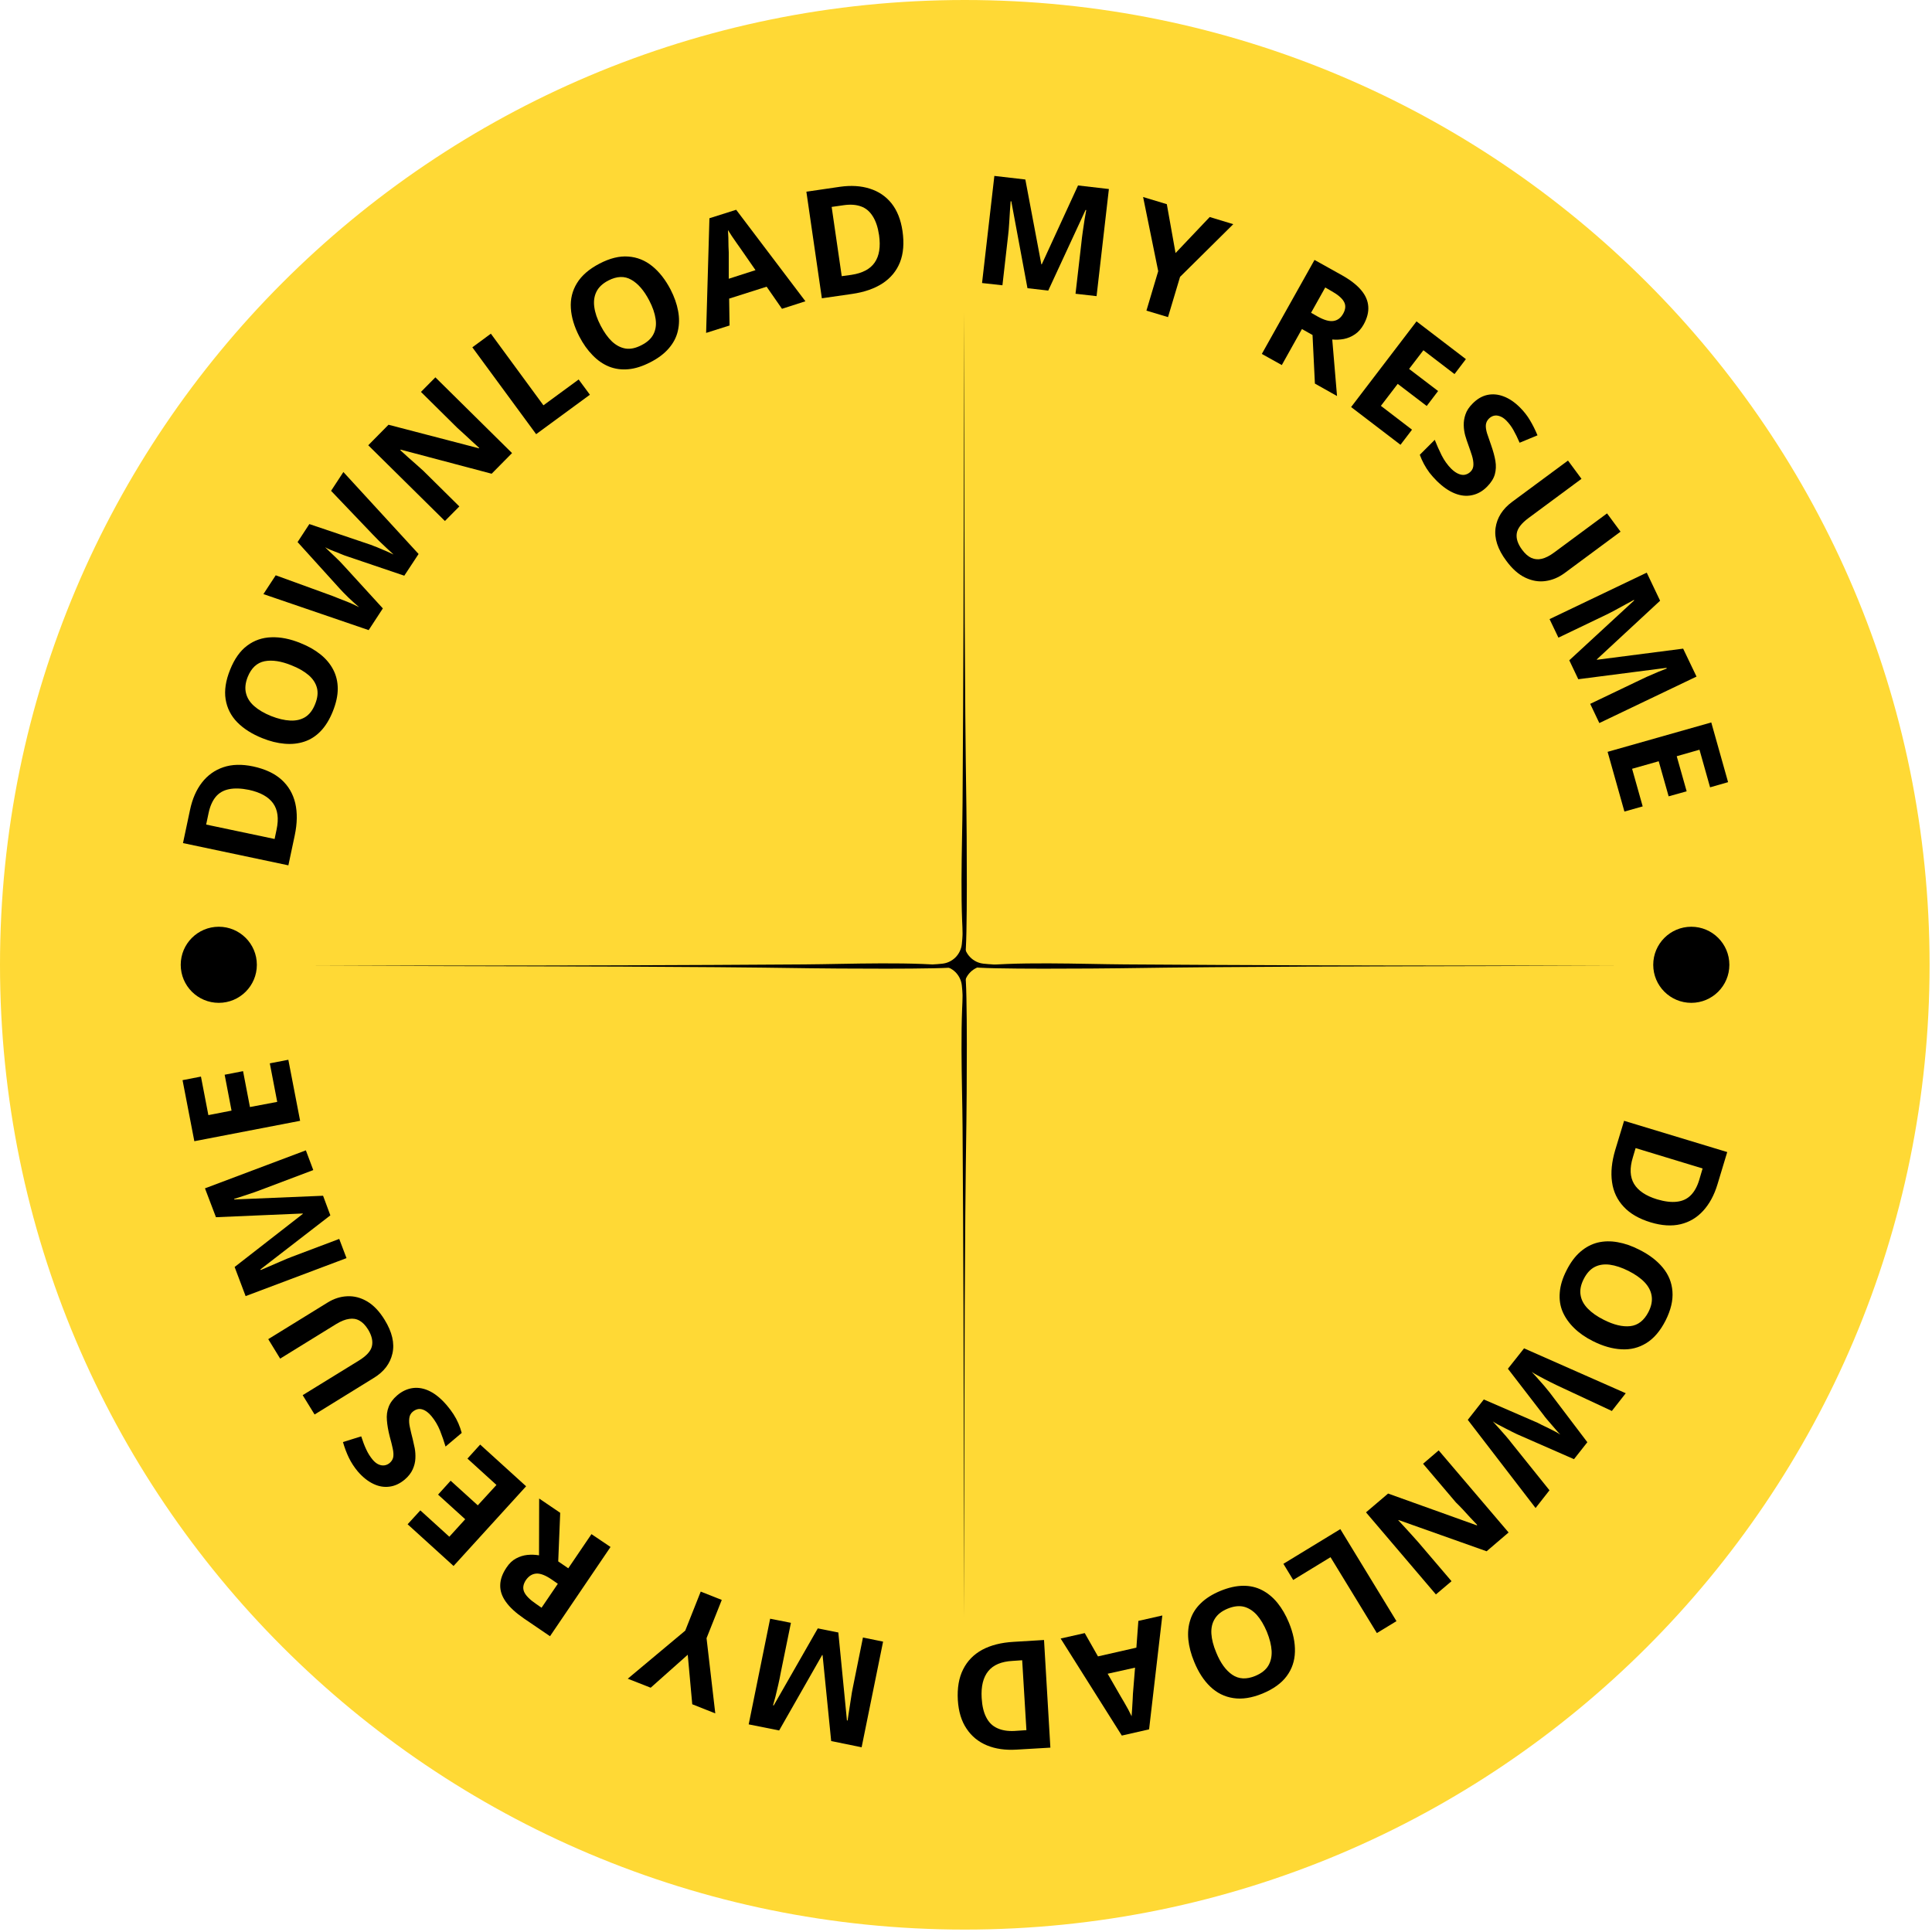
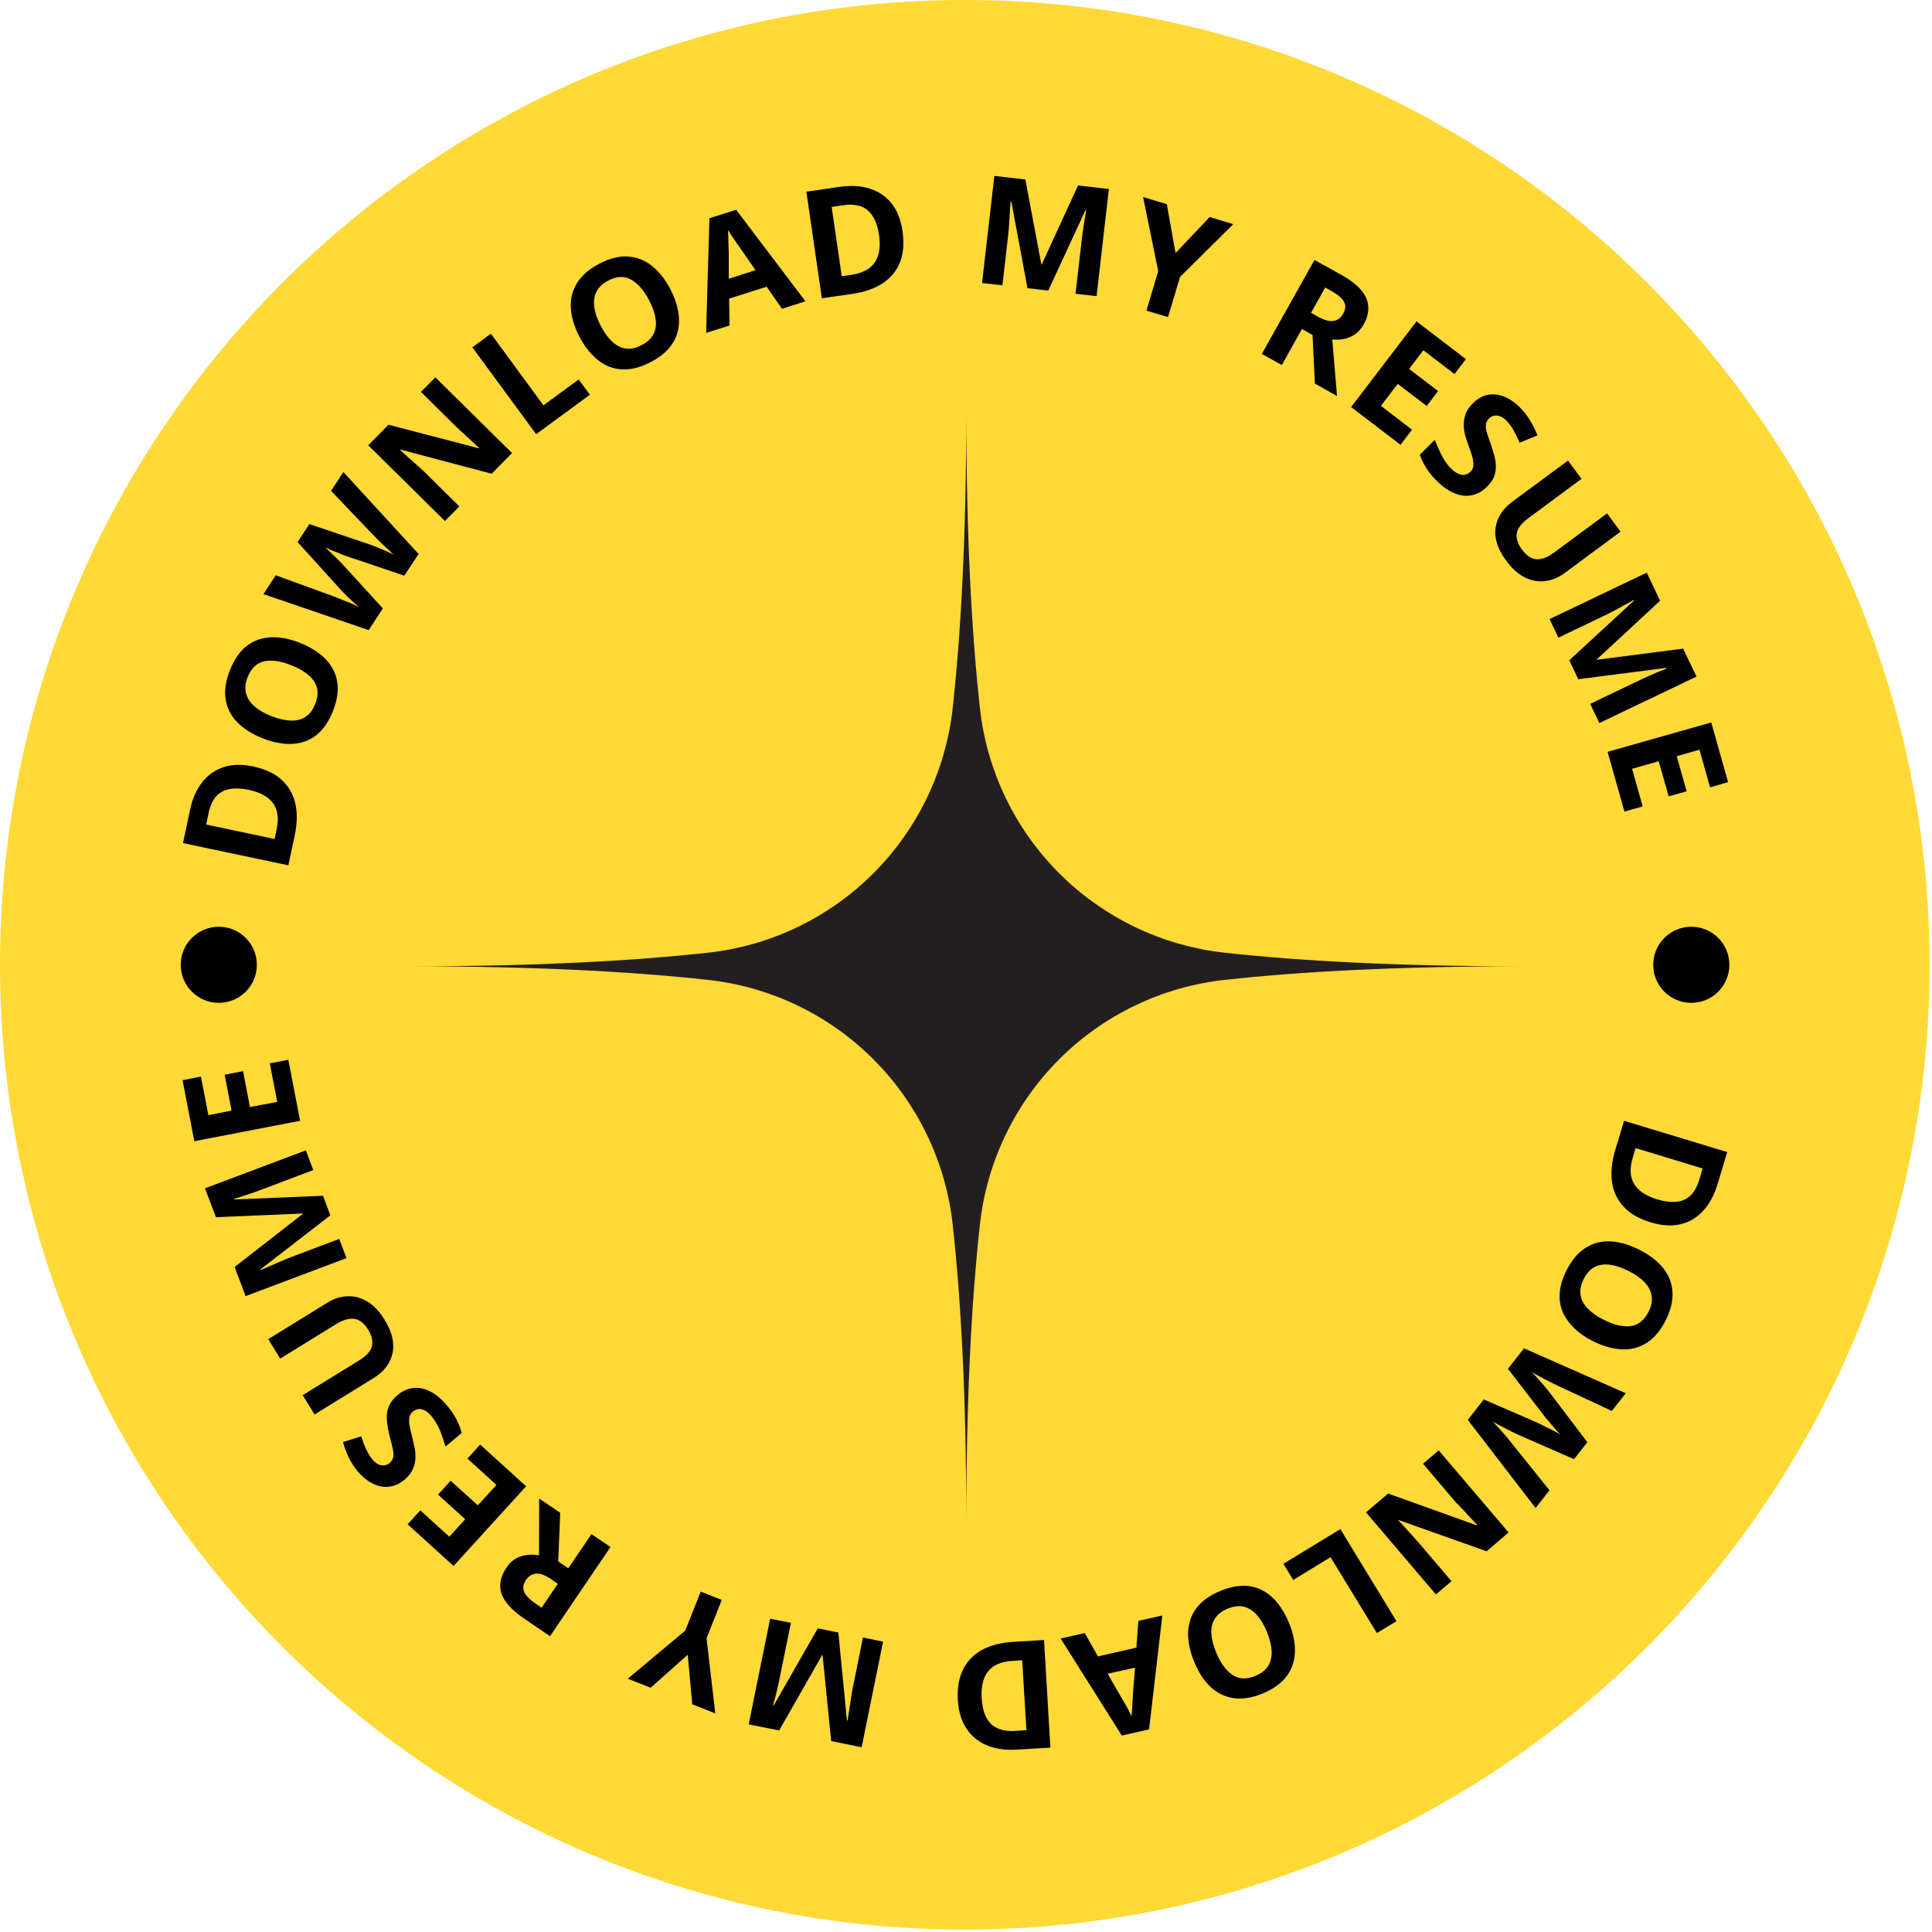
<svg xmlns="http://www.w3.org/2000/svg" width="304" zoomAndPan="magnify" viewBox="0 0 228 228" height="304" preserveAspectRatio="xMidYMid meet" version="1.0">
  <defs>
    <g />
-     <clipPath id="8804fa2cc1">
+     <clipPath id="b84f91fa4e">
      <path d="M 0 0 L 227.715 0 L 227.715 227.715 L 0 227.715 Z M 0 0 " clip-rule="nonzero" />
    </clipPath>
-     <clipPath id="f4494ef114">
+     <clipPath id="5a0be604a0">
      <path d="M 113.859 0 C 50.977 0 0 50.977 0 113.859 C 0 176.738 50.977 227.715 113.859 227.715 C 176.738 227.715 227.715 176.738 227.715 113.859 C 227.715 50.977 176.738 0 113.859 0 Z M 113.859 0 " clip-rule="nonzero" />
    </clipPath>
-     <clipPath id="4331166b62">
+     <clipPath id="6798fd0b09">
      <path d="M 21.328 109.367 L 30.312 109.367 L 30.312 118.348 L 21.328 118.348 Z M 21.328 109.367 " clip-rule="nonzero" />
    </clipPath>
-     <clipPath id="ce87e79f1e">
+     <clipPath id="cfc4259c93">
      <path d="M 25.82 109.367 C 23.34 109.367 21.328 111.379 21.328 113.859 C 21.328 116.34 23.34 118.348 25.82 118.348 C 28.301 118.348 30.312 116.34 30.312 113.859 C 30.312 111.379 28.301 109.367 25.82 109.367 Z M 25.82 109.367 " clip-rule="nonzero" />
    </clipPath>
-     <clipPath id="2479ec39af">
+     <clipPath id="072311e945">
      <path d="M 195.102 109.367 L 204.086 109.367 L 204.086 118.348 L 195.102 118.348 Z M 195.102 109.367 " clip-rule="nonzero" />
    </clipPath>
-     <clipPath id="5c11bf887f">
+     <clipPath id="e3c718b185">
      <path d="M 199.594 109.367 C 197.113 109.367 195.102 111.379 195.102 113.859 C 195.102 116.34 197.113 118.348 199.594 118.348 C 202.074 118.348 204.086 116.34 204.086 113.859 C 204.086 111.379 202.074 109.367 199.594 109.367 Z M 199.594 109.367 " clip-rule="nonzero" />
    </clipPath>
-     <clipPath id="e85159aea2">
-       <path d="M 113.195 114 L 114.211 114 L 114.211 192 L 113.195 192 Z M 113.195 114 " clip-rule="nonzero" />
-     </clipPath>
-     <clipPath id="b3c326eb53">
-       <path d="M 113.195 36 L 114.211 36 L 114.211 113 L 113.195 113 Z M 113.195 36 " clip-rule="nonzero" />
-     </clipPath>
-     <clipPath id="bc3271bacf">
-       <path d="M 114 113.414 L 191 113.414 L 191 114.43 L 114 114.43 Z M 114 113.414 " clip-rule="nonzero" />
-     </clipPath>
-     <clipPath id="839cfb9c0c">
-       <path d="M 36 113.414 L 114 113.414 L 114 114.43 L 36 114.43 Z M 36 113.414 " clip-rule="nonzero" />
-     </clipPath>
-     <clipPath id="36860af17b">
-       <path d="M 108.395 108.613 L 118.543 108.613 L 118.543 118.766 L 108.395 118.766 Z M 108.395 108.613 " clip-rule="nonzero" />
+     <clipPath id="ccc92d7f3b">
+       <path d="M 48.406 48.406 L 179.656 48.406 L 179.656 179.656 L 48.406 179.656 Z M 48.406 48.406 " clip-rule="nonzero" />
    </clipPath>
  </defs>
-   <g clip-path="url(#8804fa2cc1)">
-     <g clip-path="url(#f4494ef114)">
+   <g clip-path="url(#b84f91fa4e)">
+     <g clip-path="url(#5a0be604a0)">
      <path fill="#ffd935" d="M 0 0 L 227.715 0 L 227.715 227.715 L 0 227.715 Z M 0 0 " fill-opacity="1" fill-rule="nonzero" />
    </g>
  </g>
  <g fill="#000000" fill-opacity="1">
    <g transform="translate(33.70411, 103.6825)">
      <g>
        <path d="M -3.828 -13.234 C -2.422 -12.93 -1.305 -12.41 -0.484 -11.672 C 0.336 -10.93 0.879 -10.004 1.141 -8.891 C 1.398 -7.785 1.379 -6.52 1.078 -5.094 L 0.328 -1.562 L -12.109 -4.188 L -11.281 -8.094 C -11.008 -9.395 -10.539 -10.473 -9.875 -11.328 C -9.207 -12.191 -8.363 -12.797 -7.344 -13.141 C -6.332 -13.484 -5.16 -13.516 -3.828 -13.234 Z M -4.328 -10.469 C -5.242 -10.656 -6.031 -10.68 -6.688 -10.547 C -7.344 -10.41 -7.863 -10.109 -8.25 -9.641 C -8.633 -9.172 -8.91 -8.551 -9.078 -7.781 L -9.375 -6.375 L -1.297 -4.672 L -1.062 -5.797 C -0.789 -7.086 -0.926 -8.113 -1.469 -8.875 C -2.02 -9.645 -2.973 -10.176 -4.328 -10.469 Z M -4.328 -10.469 " />
      </g>
    </g>
  </g>
  <g fill="#000000" fill-opacity="1">
    <g transform="translate(36.4842, 90.45692)">
      <g>
        <path d="M -1.016 -14.562 C -0.098 -14.195 0.68 -13.754 1.328 -13.234 C 1.984 -12.711 2.488 -12.109 2.844 -11.422 C 3.195 -10.742 3.375 -9.992 3.375 -9.172 C 3.375 -8.359 3.18 -7.473 2.797 -6.516 C 2.41 -5.547 1.93 -4.766 1.359 -4.172 C 0.797 -3.586 0.156 -3.176 -0.562 -2.938 C -1.289 -2.695 -2.07 -2.613 -2.906 -2.688 C -3.75 -2.758 -4.625 -2.977 -5.531 -3.344 C -6.75 -3.832 -7.734 -4.457 -8.484 -5.219 C -9.234 -5.988 -9.691 -6.895 -9.859 -7.938 C -10.023 -8.977 -9.848 -10.141 -9.328 -11.422 C -8.816 -12.703 -8.145 -13.648 -7.312 -14.266 C -6.477 -14.891 -5.523 -15.219 -4.453 -15.25 C -3.379 -15.289 -2.234 -15.062 -1.016 -14.562 Z M -4.484 -5.953 C -3.66 -5.629 -2.91 -5.453 -2.234 -5.422 C -1.555 -5.391 -0.969 -5.523 -0.469 -5.828 C 0.031 -6.141 0.422 -6.648 0.703 -7.359 C 0.992 -8.066 1.066 -8.703 0.922 -9.266 C 0.773 -9.836 0.445 -10.344 -0.062 -10.781 C -0.582 -11.227 -1.254 -11.613 -2.078 -11.938 C -3.305 -12.438 -4.367 -12.598 -5.266 -12.422 C -6.16 -12.242 -6.82 -11.629 -7.25 -10.578 C -7.531 -9.867 -7.598 -9.227 -7.453 -8.656 C -7.316 -8.082 -6.992 -7.57 -6.484 -7.125 C -5.973 -6.676 -5.305 -6.285 -4.484 -5.953 Z M -4.484 -5.953 " />
      </g>
    </g>
  </g>
  <g fill="#000000" fill-opacity="1">
    <g transform="translate(41.72681, 77.08042)">
      <g>
        <path d="M -1.203 -21.375 L 7.672 -11.703 L 5.984 -9.141 L -0.562 -11.359 C -0.676 -11.391 -0.859 -11.453 -1.109 -11.547 C -1.359 -11.648 -1.629 -11.758 -1.922 -11.875 C -2.211 -11.988 -2.488 -12.098 -2.75 -12.203 C -3.008 -12.316 -3.211 -12.414 -3.359 -12.5 C -3.234 -12.383 -3.07 -12.227 -2.875 -12.031 C -2.676 -11.844 -2.461 -11.641 -2.234 -11.422 C -2.016 -11.211 -1.805 -11.008 -1.609 -10.812 C -1.422 -10.613 -1.273 -10.457 -1.172 -10.344 L 3.453 -5.281 L 1.781 -2.719 L -10.641 -6.969 L -9.188 -9.188 L -2.484 -6.75 C -2.297 -6.676 -2.062 -6.582 -1.781 -6.469 C -1.5 -6.363 -1.207 -6.25 -0.906 -6.125 C -0.602 -6.008 -0.316 -5.891 -0.047 -5.766 C 0.211 -5.641 0.445 -5.523 0.656 -5.422 C 0.469 -5.578 0.266 -5.754 0.047 -5.953 C -0.172 -6.148 -0.391 -6.352 -0.609 -6.562 C -0.828 -6.781 -1.031 -6.984 -1.219 -7.172 C -1.406 -7.359 -1.555 -7.52 -1.672 -7.656 L -6.609 -13.109 L -5.219 -15.234 L 1.766 -12.875 C 1.91 -12.832 2.109 -12.758 2.359 -12.656 C 2.617 -12.562 2.891 -12.453 3.172 -12.328 C 3.461 -12.211 3.742 -12.094 4.016 -11.969 C 4.285 -11.852 4.52 -11.742 4.719 -11.641 C 4.5 -11.836 4.234 -12.082 3.922 -12.375 C 3.609 -12.664 3.301 -12.957 3 -13.25 C 2.707 -13.539 2.461 -13.789 2.266 -14 L -2.656 -19.156 Z M -1.203 -21.375 " />
      </g>
    </g>
  </g>
  <g fill="#000000" fill-opacity="1">
    <g transform="translate(51.38032, 62.62502)">
      <g>
        <path d="M 9.047 -9.156 L 6.641 -6.719 L -4.094 -9.562 L -4.141 -9.5 C -3.836 -9.219 -3.535 -8.941 -3.234 -8.672 C -2.93 -8.41 -2.629 -8.145 -2.328 -7.875 C -2.035 -7.602 -1.734 -7.332 -1.422 -7.062 L 2.828 -2.859 L 1.125 -1.141 L -7.922 -10.078 L -5.531 -12.5 L 5.141 -9.719 L 5.172 -9.766 C 4.879 -10.035 4.586 -10.301 4.297 -10.562 C 4.004 -10.832 3.719 -11.098 3.438 -11.359 C 3.156 -11.617 2.867 -11.879 2.578 -12.141 L -1.703 -16.375 L 0 -18.094 Z M 9.047 -9.156 " />
      </g>
    </g>
  </g>
  <g fill="#000000" fill-opacity="1">
    <g transform="translate(61.991, 52.17577)">
      <g>
        <path d="M 1.281 -0.938 L -6.25 -11.188 L -4.062 -12.797 L 2.141 -4.344 L 6.297 -7.391 L 7.625 -5.594 Z M 1.281 -0.938 " />
      </g>
    </g>
  </g>
  <g fill="#000000" fill-opacity="1">
    <g transform="translate(70.3847, 45.85422)">
      <g>
        <path d="M 8.75 -11.688 C 9.195 -10.82 9.492 -9.977 9.641 -9.156 C 9.797 -8.332 9.785 -7.547 9.609 -6.797 C 9.441 -6.055 9.086 -5.375 8.547 -4.75 C 8.016 -4.125 7.289 -3.578 6.375 -3.109 C 5.445 -2.629 4.578 -2.352 3.766 -2.281 C 2.953 -2.207 2.191 -2.312 1.484 -2.594 C 0.773 -2.883 0.129 -3.332 -0.453 -3.938 C -1.047 -4.539 -1.566 -5.273 -2.016 -6.141 C -2.617 -7.305 -2.953 -8.422 -3.016 -9.484 C -3.086 -10.555 -2.848 -11.539 -2.297 -12.438 C -1.742 -13.344 -0.852 -14.113 0.375 -14.75 C 1.594 -15.383 2.723 -15.66 3.766 -15.578 C 4.805 -15.504 5.742 -15.129 6.578 -14.453 C 7.41 -13.785 8.133 -12.863 8.75 -11.688 Z M 0.5 -7.422 C 0.906 -6.641 1.352 -6.016 1.844 -5.547 C 2.344 -5.086 2.879 -4.812 3.453 -4.719 C 4.023 -4.633 4.648 -4.77 5.328 -5.125 C 6.004 -5.469 6.473 -5.898 6.734 -6.422 C 7.004 -6.953 7.086 -7.551 6.984 -8.219 C 6.891 -8.883 6.641 -9.609 6.234 -10.391 C 5.617 -11.578 4.91 -12.395 4.109 -12.844 C 3.316 -13.301 2.414 -13.27 1.406 -12.75 C 0.727 -12.395 0.258 -11.953 0 -11.422 C -0.258 -10.898 -0.344 -10.301 -0.25 -9.625 C -0.164 -8.957 0.082 -8.223 0.5 -7.422 Z M 0.5 -7.422 " />
      </g>
    </g>
  </g>
  <g fill="#000000" fill-opacity="1">
    <g transform="translate(83.33038, 39.28672)">
      <g>
        <path d="M 8.953 -2.844 L 7.141 -5.453 L 2.719 -4.047 L 2.766 -0.875 L 0 0 L 0.391 -13.531 L 3.547 -14.531 L 11.719 -3.734 Z M 5.828 -7.406 L 4.062 -9.953 C 3.945 -10.117 3.797 -10.332 3.609 -10.594 C 3.422 -10.852 3.234 -11.125 3.047 -11.406 C 2.859 -11.695 2.703 -11.941 2.578 -12.141 C 2.598 -11.91 2.613 -11.613 2.625 -11.25 C 2.633 -10.883 2.641 -10.535 2.641 -10.203 C 2.648 -9.867 2.66 -9.633 2.672 -9.5 L 2.672 -6.391 Z M 5.828 -7.406 " />
      </g>
    </g>
  </g>
  <g fill="#000000" fill-opacity="1">
    <g transform="translate(95.41209, 35.43528)">
      <g>
        <path d="M 11.094 -8.172 C 11.301 -6.742 11.203 -5.516 10.797 -4.484 C 10.391 -3.461 9.707 -2.633 8.75 -2 C 7.789 -1.375 6.594 -0.957 5.156 -0.75 L 1.578 -0.234 L -0.25 -12.812 L 3.703 -13.391 C 5.023 -13.578 6.203 -13.504 7.234 -13.172 C 8.273 -12.848 9.129 -12.27 9.797 -11.438 C 10.461 -10.602 10.895 -9.516 11.094 -8.172 Z M 8.328 -7.688 C 8.191 -8.613 7.941 -9.359 7.578 -9.922 C 7.223 -10.492 6.758 -10.879 6.188 -11.078 C 5.613 -11.285 4.938 -11.332 4.156 -11.219 L 2.734 -11.016 L 3.922 -2.844 L 5.062 -3 C 6.363 -3.195 7.281 -3.68 7.812 -4.453 C 8.352 -5.234 8.523 -6.312 8.328 -7.688 Z M 8.328 -7.688 " />
      </g>
    </g>
  </g>
  <g fill="#000000" fill-opacity="1">
    <g transform="translate(109.1391, 33.73119)">
      <g />
    </g>
  </g>
  <g fill="#000000" fill-opacity="1">
    <g transform="translate(114.3156, 33.21397)">
      <g>
        <path d="M 6.938 0.797 L 5.031 -9.453 L 4.953 -9.469 C 4.93 -9.238 4.906 -8.883 4.875 -8.406 C 4.852 -7.926 4.82 -7.414 4.781 -6.875 C 4.75 -6.332 4.707 -5.852 4.656 -5.438 L 3.984 0.453 L 1.578 0.188 L 3.031 -12.453 L 6.688 -12.031 L 8.578 -2.016 L 8.625 -2.016 L 12.906 -11.328 L 16.547 -10.906 L 15.094 1.734 L 12.609 1.453 L 13.297 -4.516 C 13.336 -4.922 13.395 -5.383 13.469 -5.906 C 13.539 -6.426 13.613 -6.914 13.688 -7.375 C 13.77 -7.844 13.832 -8.191 13.875 -8.422 L 13.797 -8.438 L 9.391 1.078 Z M 6.938 0.797 " />
      </g>
    </g>
  </g>
  <g fill="#000000" fill-opacity="1">
    <g transform="translate(131.2456, 35.43938)">
      <g>
        <path d="M 7.484 -5.578 L 11.516 -9.828 L 14.297 -8.984 L 8.016 -2.766 L 6.594 1.984 L 4.047 1.219 L 5.438 -3.438 L 3.656 -12.188 L 6.453 -11.344 Z M 7.484 -5.578 " />
      </g>
    </g>
  </g>
  <g fill="#000000" fill-opacity="1">
    <g transform="translate(142.5268, 39.05057)">
      <g />
    </g>
  </g>
  <g fill="#000000" fill-opacity="1">
    <g transform="translate(147.5195, 40.98724)">
      <g>
        <path d="M 10.859 -8.5 C 11.859 -7.938 12.613 -7.348 13.125 -6.734 C 13.633 -6.129 13.91 -5.488 13.953 -4.812 C 14.004 -4.145 13.82 -3.438 13.406 -2.688 C 13.125 -2.188 12.781 -1.801 12.375 -1.531 C 11.977 -1.258 11.547 -1.078 11.078 -0.984 C 10.617 -0.898 10.16 -0.879 9.703 -0.922 L 10.266 5.75 L 7.656 4.281 L 7.375 -1.453 L 6.125 -2.156 L 3.75 2.094 L 1.391 0.781 L 7.609 -10.312 Z M 9.578 -6.656 L 8.875 -7.062 L 7.203 -4.078 L 7.969 -3.641 C 8.738 -3.211 9.363 -3.035 9.844 -3.109 C 10.332 -3.18 10.719 -3.473 11 -3.984 C 11.289 -4.504 11.316 -4.973 11.078 -5.391 C 10.848 -5.805 10.348 -6.227 9.578 -6.656 Z M 9.578 -6.656 " />
      </g>
    </g>
  </g>
  <g fill="#000000" fill-opacity="1">
    <g transform="translate(158.1819, 47.0678)">
      <g>
        <path d="M 7.094 5.422 L 1.266 0.969 L 8.984 -9.141 L 14.812 -4.688 L 13.469 -2.922 L 9.797 -5.734 L 8.109 -3.531 L 11.531 -0.922 L 10.188 0.844 L 6.766 -1.766 L 4.781 0.828 L 8.453 3.641 Z M 7.094 5.422 " />
      </g>
    </g>
  </g>
  <g fill="#000000" fill-opacity="1">
    <g transform="translate(166.5528, 53.51405)">
      <g>
        <path d="M 8.938 3.922 C 8.414 4.453 7.828 4.785 7.172 4.922 C 6.523 5.066 5.848 5 5.141 4.719 C 4.43 4.438 3.723 3.945 3.016 3.25 C 2.691 2.926 2.398 2.598 2.141 2.266 C 1.891 1.93 1.672 1.586 1.484 1.234 C 1.297 0.879 1.133 0.52 1 0.156 L 2.766 -1.609 C 3.004 -1.004 3.273 -0.395 3.578 0.219 C 3.891 0.832 4.27 1.363 4.719 1.812 C 5.031 2.113 5.328 2.316 5.609 2.422 C 5.891 2.535 6.145 2.562 6.375 2.5 C 6.602 2.445 6.812 2.328 7 2.141 C 7.219 1.922 7.328 1.648 7.328 1.328 C 7.336 1.016 7.281 0.656 7.156 0.25 C 7.031 -0.145 6.879 -0.586 6.703 -1.078 C 6.586 -1.391 6.473 -1.738 6.359 -2.125 C 6.254 -2.508 6.195 -2.91 6.188 -3.328 C 6.176 -3.754 6.242 -4.18 6.391 -4.609 C 6.535 -5.047 6.816 -5.473 7.234 -5.891 C 7.766 -6.43 8.344 -6.77 8.969 -6.906 C 9.594 -7.039 10.234 -6.984 10.891 -6.734 C 11.555 -6.484 12.203 -6.047 12.828 -5.422 C 13.297 -4.953 13.688 -4.453 14 -3.922 C 14.32 -3.391 14.617 -2.797 14.891 -2.141 L 12.781 -1.266 C 12.531 -1.848 12.285 -2.348 12.047 -2.766 C 11.816 -3.18 11.531 -3.562 11.188 -3.906 C 10.945 -4.145 10.703 -4.305 10.453 -4.391 C 10.211 -4.484 9.977 -4.504 9.75 -4.453 C 9.531 -4.398 9.332 -4.285 9.156 -4.109 C 8.945 -3.898 8.828 -3.656 8.797 -3.375 C 8.773 -3.102 8.82 -2.77 8.938 -2.375 C 9.062 -1.988 9.223 -1.52 9.422 -0.969 C 9.66 -0.289 9.828 0.32 9.922 0.875 C 10.016 1.438 9.992 1.961 9.859 2.453 C 9.723 2.953 9.414 3.441 8.938 3.922 Z M 8.938 3.922 " />
      </g>
    </g>
  </g>
  <g fill="#000000" fill-opacity="1">
    <g transform="translate(173.9166, 60.69596)">
      <g>
        <path d="M 17.328 2.047 L 10.719 6.938 C 10.008 7.457 9.258 7.77 8.469 7.875 C 7.676 7.988 6.879 7.852 6.078 7.469 C 5.285 7.094 4.539 6.43 3.844 5.484 C 2.832 4.129 2.41 2.836 2.578 1.609 C 2.754 0.391 3.406 -0.633 4.531 -1.469 L 11.125 -6.344 L 12.719 -4.188 L 6.469 0.438 C 5.625 1.062 5.16 1.672 5.078 2.266 C 4.992 2.859 5.203 3.492 5.703 4.172 C 6.055 4.648 6.422 4.973 6.797 5.141 C 7.18 5.316 7.594 5.352 8.031 5.25 C 8.477 5.145 8.969 4.895 9.5 4.5 L 15.734 -0.109 Z M 17.328 2.047 " />
      </g>
    </g>
  </g>
  <g fill="#000000" fill-opacity="1">
    <g transform="translate(182.1793, 71.62587)">
      <g>
        <path d="M 3.016 6.297 L 10.672 -0.766 L 10.641 -0.828 C 10.453 -0.723 10.145 -0.555 9.719 -0.328 C 9.301 -0.098 8.852 0.145 8.375 0.406 C 7.895 0.664 7.461 0.883 7.078 1.062 L 1.734 3.625 L 0.688 1.438 L 12.156 -4.047 L 13.734 -0.734 L 6.266 6.188 L 6.281 6.234 L 16.453 4.922 L 18.031 8.219 L 6.562 13.703 L 5.484 11.438 L 10.906 8.844 C 11.27 8.664 11.688 8.469 12.156 8.25 C 12.633 8.039 13.094 7.844 13.531 7.656 C 13.977 7.477 14.305 7.348 14.516 7.266 L 14.484 7.188 L 4.078 8.531 Z M 3.016 6.297 " />
      </g>
    </g>
  </g>
  <g fill="#000000" fill-opacity="1">
    <g transform="translate(189.2797, 87.19563)">
      <g>
        <path d="M 2.422 8.578 L 0.438 1.531 L 12.672 -1.938 L 14.656 5.109 L 12.531 5.719 L 11.281 1.281 L 8.594 2.047 L 9.766 6.188 L 7.641 6.781 L 6.469 2.641 L 3.328 3.531 L 4.578 7.969 Z M 2.422 8.578 " />
      </g>
    </g>
  </g>
  <g fill="#000000" fill-opacity="1">
    <g transform="translate(192.0373, 97.58507)">
      <g />
    </g>
  </g>
  <g fill="#000000" fill-opacity="1">
    <g transform="translate(192.9791, 103.1132)">
      <g />
    </g>
  </g>
  <g fill="#000000" fill-opacity="1">
    <g transform="translate(193.5323, 108.6937)">
      <g />
    </g>
  </g>
  <g fill="#000000" fill-opacity="1">
    <g transform="translate(193.6942, 114.2992)">
      <g />
    </g>
  </g>
  <g fill="#000000" fill-opacity="1">
    <g transform="translate(193.464, 119.9023)">
      <g />
    </g>
  </g>
  <g fill="#000000" fill-opacity="1">
    <g transform="translate(192.8427, 125.4756)">
      <g />
    </g>
  </g>
  <g fill="#000000" fill-opacity="1">
    <g transform="translate(192.1313, 130.7382)">
      <g>
        <path d="M 2.672 13.516 C 1.297 13.098 0.234 12.484 -0.516 11.672 C -1.273 10.867 -1.734 9.898 -1.891 8.766 C -2.055 7.641 -1.93 6.379 -1.516 4.984 L -0.469 1.531 L 11.703 5.219 L 10.547 9.047 C 10.16 10.316 9.598 11.352 8.859 12.156 C 8.129 12.957 7.242 13.484 6.203 13.734 C 5.16 13.984 3.984 13.91 2.672 13.516 Z M 3.422 10.797 C 4.328 11.066 5.109 11.16 5.766 11.078 C 6.43 11.004 6.977 10.75 7.406 10.312 C 7.832 9.883 8.16 9.289 8.391 8.531 L 8.797 7.156 L 0.891 4.75 L 0.562 5.859 C 0.176 7.117 0.223 8.156 0.703 8.969 C 1.191 9.781 2.098 10.391 3.422 10.797 Z M 3.422 10.797 " />
      </g>
    </g>
  </g>
  <g fill="#000000" fill-opacity="1">
    <g transform="translate(188.2282, 143.6721)">
      <g>
        <path d="M -0.25 14.594 C -1.125 14.156 -1.859 13.645 -2.453 13.062 C -3.055 12.477 -3.508 11.836 -3.812 11.141 C -4.113 10.441 -4.227 9.68 -4.156 8.859 C -4.094 8.035 -3.828 7.164 -3.359 6.25 C -2.891 5.32 -2.344 4.586 -1.719 4.047 C -1.102 3.516 -0.426 3.156 0.312 2.969 C 1.062 2.789 1.848 2.773 2.672 2.922 C 3.504 3.066 4.359 3.363 5.234 3.812 C 6.398 4.395 7.32 5.098 8 5.922 C 8.688 6.754 9.066 7.691 9.141 8.734 C 9.223 9.785 8.953 10.93 8.328 12.172 C 7.703 13.398 6.945 14.285 6.062 14.828 C 5.176 15.379 4.195 15.625 3.125 15.562 C 2.051 15.508 0.926 15.188 -0.25 14.594 Z M 3.953 6.312 C 3.16 5.914 2.426 5.672 1.75 5.578 C 1.07 5.492 0.477 5.582 -0.031 5.844 C -0.551 6.113 -0.984 6.586 -1.328 7.266 C -1.672 7.941 -1.797 8.566 -1.703 9.141 C -1.617 9.723 -1.336 10.258 -0.859 10.75 C -0.391 11.238 0.238 11.68 1.031 12.078 C 2.219 12.68 3.266 12.93 4.172 12.828 C 5.078 12.723 5.789 12.164 6.312 11.156 C 6.656 10.477 6.781 9.848 6.688 9.266 C 6.602 8.691 6.328 8.156 5.859 7.656 C 5.391 7.164 4.754 6.719 3.953 6.312 Z M 3.953 6.312 " />
      </g>
    </g>
  </g>
  <g fill="#000000" fill-opacity="1">
    <g transform="translate(181.8581, 156.5596)">
      <g>
        <path d="M -0.641 21.406 L -8.641 11 L -6.75 8.594 L -0.406 11.344 C -0.289 11.406 -0.117 11.492 0.109 11.609 C 0.348 11.723 0.609 11.848 0.891 11.984 C 1.18 12.129 1.445 12.266 1.688 12.391 C 1.938 12.523 2.133 12.641 2.281 12.734 C 2.156 12.617 2.004 12.457 1.828 12.25 C 1.648 12.039 1.457 11.816 1.25 11.578 C 1.039 11.336 0.848 11.113 0.672 10.906 C 0.504 10.707 0.375 10.539 0.281 10.406 L -3.906 4.969 L -2 2.562 L 10 7.859 L 8.359 9.953 L 1.906 6.938 C 1.707 6.844 1.473 6.727 1.203 6.594 C 0.941 6.469 0.664 6.328 0.375 6.172 C 0.082 6.023 -0.188 5.879 -0.438 5.734 C -0.695 5.598 -0.914 5.469 -1.094 5.344 C -0.938 5.508 -0.758 5.703 -0.562 5.922 C -0.363 6.148 -0.164 6.375 0.031 6.594 C 0.238 6.82 0.426 7.039 0.594 7.25 C 0.77 7.457 0.91 7.629 1.016 7.766 L 5.469 13.641 L 3.891 15.641 L -2.844 12.688 C -2.988 12.625 -3.18 12.531 -3.422 12.406 C -3.672 12.281 -3.938 12.145 -4.219 12 C -4.5 11.863 -4.77 11.723 -5.031 11.578 C -5.289 11.441 -5.508 11.312 -5.688 11.188 C -5.488 11.414 -5.242 11.688 -4.953 12 C -4.672 12.312 -4.395 12.625 -4.125 12.938 C -3.852 13.258 -3.629 13.535 -3.453 13.766 L 1 19.312 Z M -0.641 21.406 " />
      </g>
    </g>
  </g>
  <g fill="#000000" fill-opacity="1">
    <g transform="translate(171.0014, 170.1322)">
      <g>
        <path d="M -9.797 8.344 L -7.188 6.125 L 3.266 9.875 L 3.328 9.828 C 3.035 9.523 2.75 9.223 2.469 8.922 C 2.195 8.629 1.926 8.332 1.656 8.031 C 1.383 7.738 1.102 7.453 0.812 7.172 L -3.062 2.609 L -1.219 1.031 L 7.031 10.719 L 4.438 12.938 L -5.953 9.25 L -5.984 9.281 C -5.723 9.57 -5.457 9.859 -5.188 10.141 C -4.914 10.43 -4.648 10.723 -4.391 11.016 C -4.129 11.305 -3.867 11.598 -3.609 11.891 L 0.297 16.469 L -1.547 18.031 Z M -9.797 8.344 " />
      </g>
    </g>
  </g>
  <g fill="#000000" fill-opacity="1">
    <g transform="translate(159.5346, 179.6275)">
      <g>
        <path d="M -1.359 0.828 L 5.266 11.688 L 2.953 13.094 L -2.516 4.141 L -6.922 6.828 L -8.078 4.922 Z M -1.359 0.828 " />
      </g>
    </g>
  </g>
  <g fill="#000000" fill-opacity="1">
    <g transform="translate(150.6301, 185.2055)">
      <g>
        <path d="M -9.703 10.906 C -10.078 10 -10.305 9.129 -10.391 8.297 C -10.473 7.461 -10.395 6.68 -10.156 5.953 C -9.926 5.223 -9.516 4.57 -8.922 4 C -8.336 3.426 -7.57 2.941 -6.625 2.547 C -5.656 2.148 -4.758 1.945 -3.938 1.938 C -3.125 1.926 -2.375 2.098 -1.688 2.453 C -1.008 2.805 -0.406 3.305 0.125 3.953 C 0.656 4.609 1.109 5.391 1.484 6.297 C 1.984 7.516 2.219 8.656 2.188 9.719 C 2.164 10.789 1.844 11.75 1.219 12.594 C 0.594 13.438 -0.359 14.125 -1.641 14.656 C -2.91 15.176 -4.062 15.352 -5.094 15.188 C -6.125 15.031 -7.023 14.582 -7.797 13.844 C -8.566 13.113 -9.203 12.133 -9.703 10.906 Z M -1.125 7.359 C -1.469 6.547 -1.863 5.883 -2.312 5.375 C -2.77 4.875 -3.281 4.551 -3.844 4.406 C -4.414 4.27 -5.055 4.348 -5.766 4.641 C -6.461 4.93 -6.961 5.328 -7.266 5.828 C -7.578 6.328 -7.711 6.914 -7.672 7.594 C -7.629 8.27 -7.438 9.016 -7.094 9.828 C -6.594 11.055 -5.961 11.926 -5.203 12.438 C -4.441 12.957 -3.539 13.004 -2.5 12.578 C -1.789 12.285 -1.281 11.891 -0.969 11.391 C -0.664 10.891 -0.531 10.301 -0.562 9.625 C -0.602 8.945 -0.789 8.191 -1.125 7.359 Z M -1.125 7.359 " />
      </g>
    </g>
  </g>
  <g fill="#000000" fill-opacity="1">
    <g transform="translate(137.1689, 190.6469)">
      <g>
        <path d="M -9.156 2.078 L -7.594 4.828 L -3.062 3.797 L -2.828 0.641 L 0 0 L -1.562 13.438 L -4.781 14.172 L -12 2.719 Z M -6.453 6.875 L -4.906 9.562 C -4.801 9.75 -4.664 9.977 -4.5 10.25 C -4.344 10.531 -4.18 10.816 -4.016 11.109 C -3.859 11.41 -3.727 11.672 -3.625 11.891 C -3.613 11.648 -3.594 11.344 -3.562 10.969 C -3.539 10.602 -3.52 10.254 -3.5 9.922 C -3.488 9.598 -3.477 9.375 -3.469 9.25 L -3.219 6.156 Z M -6.453 6.875 " />
      </g>
    </g>
  </g>
  <g fill="#000000" fill-opacity="1">
    <g transform="translate(124.8016, 193.4461)">
      <g>
        <path d="M -11.766 7.188 C -11.848 5.758 -11.641 4.551 -11.141 3.562 C -10.648 2.57 -9.898 1.801 -8.891 1.25 C -7.879 0.707 -6.645 0.395 -5.188 0.312 L -1.594 0.094 L -0.844 12.797 L -4.828 13.031 C -6.16 13.113 -7.328 12.945 -8.328 12.531 C -9.336 12.113 -10.141 11.457 -10.734 10.562 C -11.336 9.676 -11.68 8.551 -11.766 7.188 Z M -8.953 6.938 C -8.898 7.875 -8.719 8.641 -8.406 9.234 C -8.102 9.828 -7.672 10.25 -7.109 10.5 C -6.555 10.758 -5.883 10.867 -5.094 10.828 L -3.672 10.734 L -4.172 2.484 L -5.312 2.562 C -6.625 2.633 -7.578 3.035 -8.172 3.766 C -8.773 4.504 -9.035 5.562 -8.953 6.938 Z M -8.953 6.938 " />
      </g>
    </g>
  </g>
  <g fill="#000000" fill-opacity="1">
    <g transform="translate(110.9791, 193.9676)">
      <g />
    </g>
  </g>
  <g fill="#000000" fill-opacity="1">
    <g transform="translate(105.7771, 194.0442)">
      <g>
        <path d="M -6.844 -1.391 L -5.828 8.984 L -5.75 9 C -5.719 8.781 -5.664 8.43 -5.594 7.953 C -5.52 7.484 -5.441 6.977 -5.359 6.438 C -5.285 5.906 -5.203 5.426 -5.109 5 L -3.938 -0.797 L -1.562 -0.312 L -4.094 12.156 L -7.688 11.422 L -8.703 1.281 L -8.75 1.266 L -13.828 10.172 L -17.422 9.453 L -14.891 -3.016 L -12.438 -2.531 L -13.641 3.359 C -13.711 3.766 -13.805 4.223 -13.922 4.734 C -14.035 5.242 -14.148 5.727 -14.266 6.188 C -14.391 6.645 -14.484 6.984 -14.547 7.203 L -14.469 7.219 L -9.266 -1.875 Z M -6.844 -1.391 " />
      </g>
    </g>
  </g>
  <g fill="#000000" fill-opacity="1">
    <g transform="translate(89.10013, 190.3743)">
      <g>
        <path d="M -7.938 4.906 L -12.312 8.797 L -15.016 7.734 L -8.234 2.062 L -6.406 -2.547 L -3.922 -1.562 L -5.719 2.953 L -4.688 11.828 L -7.406 10.75 Z M -7.938 4.906 " />
      </g>
    </g>
  </g>
  <g fill="#000000" fill-opacity="1">
    <g transform="translate(78.17012, 185.8066)">
      <g />
    </g>
  </g>
  <g fill="#000000" fill-opacity="1">
    <g transform="translate(73.36155, 183.4526)">
      <g>
        <path d="M -11.531 7.547 C -12.477 6.898 -13.188 6.25 -13.656 5.594 C -14.125 4.945 -14.348 4.285 -14.328 3.609 C -14.316 2.941 -14.07 2.254 -13.594 1.547 C -13.27 1.055 -12.895 0.695 -12.469 0.469 C -12.039 0.238 -11.594 0.098 -11.125 0.047 C -10.656 0.004 -10.195 0.02 -9.75 0.094 L -9.734 -6.609 L -7.25 -4.922 L -7.484 0.812 L -6.297 1.625 L -3.562 -2.406 L -1.312 -0.891 L -8.453 9.641 Z M -10.125 5.812 L -9.453 6.281 L -7.531 3.453 L -8.25 2.953 C -8.977 2.453 -9.582 2.219 -10.062 2.25 C -10.551 2.281 -10.961 2.535 -11.297 3.016 C -11.629 3.516 -11.695 3.984 -11.5 4.422 C -11.301 4.859 -10.844 5.32 -10.125 5.812 Z M -10.125 5.812 " />
      </g>
    </g>
  </g>
  <g fill="#000000" fill-opacity="1">
    <g transform="translate(63.25961, 176.4772)">
      <g>
        <path d="M -6.594 -6 L -1.172 -1.078 L -9.734 8.328 L -15.156 3.406 L -13.656 1.766 L -10.234 4.875 L -8.359 2.812 L -11.562 -0.094 L -10.078 -1.734 L -6.875 1.172 L -4.672 -1.234 L -8.094 -4.344 Z M -6.594 -6 " />
      </g>
    </g>
  </g>
  <g fill="#000000" fill-opacity="1">
    <g transform="translate(55.472, 169.3363)">
      <g>
        <path d="M -8.594 -4.672 C -8.02 -5.16 -7.398 -5.445 -6.734 -5.531 C -6.066 -5.613 -5.395 -5.484 -4.719 -5.141 C -4.039 -4.797 -3.379 -4.242 -2.734 -3.484 C -2.441 -3.141 -2.18 -2.789 -1.953 -2.438 C -1.723 -2.082 -1.531 -1.723 -1.375 -1.359 C -1.219 -0.992 -1.086 -0.617 -0.984 -0.234 L -2.891 1.375 C -3.078 0.75 -3.297 0.117 -3.547 -0.516 C -3.805 -1.148 -4.141 -1.711 -4.547 -2.203 C -4.828 -2.535 -5.102 -2.77 -5.375 -2.906 C -5.645 -3.039 -5.895 -3.086 -6.125 -3.047 C -6.352 -3.004 -6.566 -2.898 -6.766 -2.734 C -7.004 -2.535 -7.141 -2.273 -7.172 -1.953 C -7.211 -1.641 -7.188 -1.281 -7.094 -0.875 C -7.008 -0.469 -6.898 -0.008 -6.766 0.5 C -6.691 0.82 -6.613 1.176 -6.531 1.562 C -6.457 1.957 -6.43 2.367 -6.453 2.797 C -6.473 3.223 -6.578 3.645 -6.766 4.062 C -6.953 4.488 -7.266 4.891 -7.703 5.266 C -8.285 5.754 -8.895 6.035 -9.531 6.109 C -10.164 6.191 -10.801 6.078 -11.438 5.766 C -12.07 5.461 -12.676 4.977 -13.25 4.312 C -13.676 3.801 -14.023 3.266 -14.297 2.703 C -14.566 2.148 -14.801 1.531 -15 0.844 L -12.844 0.172 C -12.656 0.766 -12.457 1.281 -12.25 1.719 C -12.051 2.156 -11.797 2.562 -11.484 2.938 C -11.266 3.195 -11.035 3.379 -10.797 3.484 C -10.566 3.586 -10.336 3.625 -10.109 3.594 C -9.879 3.562 -9.672 3.469 -9.484 3.312 C -9.254 3.113 -9.113 2.879 -9.062 2.609 C -9.02 2.336 -9.039 2.004 -9.125 1.609 C -9.207 1.211 -9.328 0.734 -9.484 0.172 C -9.66 -0.523 -9.77 -1.156 -9.812 -1.719 C -9.863 -2.289 -9.797 -2.816 -9.609 -3.297 C -9.43 -3.785 -9.094 -4.242 -8.594 -4.672 Z M -8.594 -4.672 " />
      </g>
    </g>
  </g>
  <g fill="#000000" fill-opacity="1">
    <g transform="translate(48.75061, 161.5528)">
      <g>
        <path d="M -17.094 -3.516 L -10.078 -7.844 C -9.336 -8.301 -8.566 -8.547 -7.766 -8.578 C -6.961 -8.617 -6.18 -8.414 -5.422 -7.969 C -4.66 -7.52 -3.973 -6.797 -3.359 -5.797 C -2.473 -4.359 -2.164 -3.035 -2.438 -1.828 C -2.707 -0.629 -3.441 0.332 -4.641 1.062 L -11.625 5.375 L -13.031 3.094 L -6.406 -0.984 C -5.508 -1.535 -4.992 -2.102 -4.859 -2.688 C -4.723 -3.281 -4.875 -3.938 -5.312 -4.656 C -5.625 -5.156 -5.961 -5.504 -6.328 -5.703 C -6.691 -5.91 -7.098 -5.977 -7.547 -5.906 C -8.004 -5.844 -8.516 -5.641 -9.078 -5.297 L -15.688 -1.219 Z M -17.094 -3.516 " />
      </g>
    </g>
  </g>
  <g fill="#000000" fill-opacity="1">
    <g transform="translate(41.45486, 149.9578)">
      <g>
        <path d="M -2.469 -6.531 L -10.719 -0.156 L -10.688 -0.078 C -10.469 -0.172 -10.141 -0.312 -9.703 -0.5 C -9.266 -0.695 -8.797 -0.898 -8.297 -1.109 C -7.805 -1.328 -7.363 -1.508 -6.969 -1.656 L -1.422 -3.75 L -0.562 -1.484 L -12.469 3 L -13.766 -0.438 L -5.719 -6.703 L -5.734 -6.75 L -15.969 -6.312 L -17.266 -9.719 L -5.359 -14.203 L -4.484 -11.875 L -10.109 -9.75 C -10.492 -9.602 -10.926 -9.441 -11.406 -9.266 C -11.895 -9.098 -12.363 -8.941 -12.812 -8.797 C -13.27 -8.648 -13.609 -8.539 -13.828 -8.469 L -13.812 -8.406 L -3.328 -8.844 Z M -2.469 -6.531 " />
      </g>
    </g>
  </g>
  <g fill="#000000" fill-opacity="1">
    <g transform="translate(35.71512, 133.8319)">
      <g>
        <path d="M -1.688 -8.766 L -0.297 -1.562 L -12.781 0.844 L -14.172 -6.359 L -12 -6.781 L -11.125 -2.234 L -8.391 -2.766 L -9.203 -7 L -7.031 -7.422 L -6.219 -3.188 L -3 -3.797 L -3.875 -8.344 Z M -1.688 -8.766 " />
      </g>
    </g>
  </g>
-   <g clip-path="url(#4331166b62)">
-     <g clip-path="url(#ce87e79f1e)">
+   <g clip-path="url(#6798fd0b09)">
+     <g clip-path="url(#cfc4259c93)">
      <path fill="#000000" d="M 21.328 109.367 L 30.312 109.367 L 30.312 118.348 L 21.328 118.348 Z M 21.328 109.367 " fill-opacity="1" fill-rule="nonzero" />
    </g>
  </g>
-   <g clip-path="url(#2479ec39af)">
-     <g clip-path="url(#5c11bf887f)">
+   <g clip-path="url(#072311e945)">
+     <g clip-path="url(#e3c718b185)">
      <path fill="#000000" d="M 195.102 109.367 L 204.086 109.367 L 204.086 118.348 L 195.102 118.348 Z M 195.102 109.367 " fill-opacity="1" fill-rule="nonzero" />
    </g>
  </g>
-   <g clip-path="url(#e85159aea2)">
-     <path fill="#000000" d="M 113.789 176.074 C 113.828 161.504 113.828 146.898 114.047 132.332 C 114.074 130.504 114.211 115.863 113.879 114.824 C 113.199 119.719 113.566 128.059 113.594 133.012 C 113.691 147.289 113.738 161.562 113.734 175.84 C 113.734 180.91 113.734 185.977 113.734 191.043 C 113.754 186.055 113.773 181.062 113.789 176.074 Z M 113.789 176.074 " fill-opacity="1" fill-rule="nonzero" />
-   </g>
-   <g clip-path="url(#b3c326eb53)">
-     <path fill="#000000" d="M 113.789 51.633 C 113.828 66.199 113.828 80.805 114.047 95.371 C 114.074 97.199 114.211 111.84 113.879 112.879 C 113.199 107.984 113.566 99.645 113.594 94.691 C 113.691 80.414 113.738 66.141 113.734 51.863 C 113.734 46.797 113.734 41.727 113.734 36.66 C 113.754 41.648 113.773 46.641 113.789 51.633 Z M 113.789 51.633 " fill-opacity="1" fill-rule="nonzero" />
-   </g>
-   <g clip-path="url(#bc3271bacf)">
-     <path fill="#000000" d="M 175.852 114.008 C 161.285 114.051 146.68 114.047 132.113 114.266 C 130.285 114.293 115.645 114.43 114.605 114.098 C 119.5 113.418 127.84 113.785 132.793 113.812 C 147.07 113.91 161.344 113.957 175.621 113.953 C 180.688 113.953 185.758 113.953 190.824 113.953 C 185.836 113.973 180.844 113.992 175.852 114.008 Z M 175.852 114.008 " fill-opacity="1" fill-rule="nonzero" />
-   </g>
-   <g clip-path="url(#839cfb9c0c)">
-     <path fill="#000000" d="M 51.852 114.008 C 66.422 114.051 81.027 114.047 95.594 114.266 C 97.422 114.293 112.062 114.43 113.102 114.098 C 108.207 113.418 99.867 113.785 94.914 113.812 C 80.637 113.91 66.363 113.957 52.086 113.953 C 47.016 113.953 41.949 113.953 36.883 113.953 C 41.871 113.973 46.863 113.992 51.852 114.008 Z M 51.852 114.008 " fill-opacity="1" fill-rule="nonzero" />
-   </g>
-   <g clip-path="url(#36860af17b)">
-     <path fill="#000000" d="M 113.766 111.418 C 113.797 111.715 113.875 111.996 114.004 112.262 C 114.133 112.531 114.301 112.77 114.512 112.98 C 114.723 113.191 114.961 113.359 115.227 113.488 C 115.496 113.617 115.777 113.695 116.074 113.727 C 116.781 113.805 117.695 113.855 118.879 113.855 C 117.695 113.855 116.781 113.906 116.074 113.984 C 115.777 114.016 115.496 114.098 115.227 114.227 C 114.961 114.352 114.723 114.523 114.512 114.73 C 114.301 114.941 114.133 115.18 114.004 115.449 C 113.875 115.715 113.797 115.996 113.766 116.293 C 113.688 117 113.637 117.918 113.637 119.098 C 113.637 117.918 113.586 117 113.508 116.293 C 113.477 115.996 113.395 115.715 113.266 115.449 C 113.141 115.18 112.969 114.941 112.762 114.73 C 112.551 114.523 112.312 114.352 112.043 114.227 C 111.777 114.098 111.496 114.016 111.199 113.984 C 110.492 113.906 109.574 113.855 108.395 113.855 C 109.574 113.855 110.492 113.805 111.199 113.727 C 111.496 113.695 111.777 113.617 112.043 113.488 C 112.312 113.359 112.551 113.191 112.762 112.98 C 112.969 112.77 113.141 112.531 113.266 112.262 C 113.395 111.996 113.477 111.715 113.508 111.418 C 113.586 110.711 113.637 109.797 113.637 108.613 C 113.637 109.797 113.688 110.711 113.766 111.418 Z M 113.766 111.418 " fill-opacity="1" fill-rule="nonzero" />
+   <g clip-path="url(#ccc92d7f3b)">
+     <path fill="#231f20" d="M 115.637 83.523 C 115.734 84.441 115.875 85.348 116.051 86.254 C 116.227 87.156 116.441 88.051 116.695 88.938 C 116.949 89.824 117.238 90.695 117.562 91.559 C 117.891 92.418 118.254 93.266 118.652 94.094 C 119.051 94.926 119.48 95.738 119.949 96.531 C 120.414 97.324 120.914 98.098 121.449 98.848 C 121.98 99.602 122.543 100.328 123.137 101.031 C 123.73 101.734 124.352 102.414 125.004 103.066 C 125.656 103.715 126.332 104.34 127.035 104.934 C 127.742 105.527 128.469 106.09 129.219 106.621 C 129.973 107.152 130.746 107.652 131.539 108.121 C 132.332 108.586 133.145 109.02 133.977 109.418 C 134.805 109.816 135.652 110.18 136.512 110.504 C 137.375 110.832 138.246 111.121 139.133 111.375 C 140.02 111.625 140.914 111.84 141.816 112.02 C 142.719 112.195 143.629 112.336 144.547 112.434 C 153.418 113.406 164.875 114.035 179.664 114.035 C 164.875 114.035 153.418 114.664 144.547 115.637 C 143.629 115.734 142.719 115.875 141.816 116.051 C 140.914 116.227 140.02 116.441 139.133 116.695 C 138.246 116.949 137.375 117.238 136.512 117.562 C 135.652 117.891 134.805 118.254 133.977 118.652 C 133.145 119.051 132.332 119.48 131.539 119.949 C 130.746 120.414 129.973 120.914 129.219 121.449 C 128.469 121.98 127.742 122.543 127.035 123.137 C 126.332 123.73 125.656 124.352 125.004 125.004 C 124.352 125.656 123.73 126.332 123.137 127.035 C 122.543 127.742 121.98 128.469 121.449 129.219 C 120.914 129.973 120.414 130.746 119.949 131.539 C 119.48 132.332 119.051 133.145 118.652 133.977 C 118.254 134.805 117.891 135.652 117.562 136.512 C 117.238 137.375 116.949 138.246 116.695 139.133 C 116.441 140.02 116.227 140.914 116.051 141.816 C 115.875 142.719 115.734 143.629 115.637 144.547 C 114.664 153.418 114.035 164.875 114.035 179.664 C 114.035 164.875 113.406 153.418 112.434 144.547 C 112.336 143.629 112.195 142.719 112.02 141.816 C 111.84 140.914 111.625 140.02 111.375 139.133 C 111.121 138.246 110.832 137.375 110.504 136.512 C 110.18 135.652 109.816 134.805 109.418 133.977 C 109.02 133.145 108.586 132.332 108.121 131.539 C 107.652 130.746 107.152 129.973 106.621 129.219 C 106.09 128.469 105.527 127.742 104.934 127.035 C 104.34 126.332 103.715 125.656 103.066 125.004 C 102.414 124.352 101.734 123.73 101.031 123.137 C 100.328 122.543 99.602 121.98 98.848 121.449 C 98.098 120.914 97.324 120.414 96.531 119.949 C 95.738 119.48 94.926 119.051 94.094 118.652 C 93.266 118.254 92.418 117.891 91.559 117.562 C 90.695 117.238 89.824 116.949 88.938 116.695 C 88.051 116.441 87.156 116.227 86.254 116.051 C 85.348 115.875 84.441 115.734 83.523 115.637 C 74.648 114.664 63.195 114.035 48.406 114.035 C 63.195 114.035 74.648 113.406 83.523 112.434 C 84.441 112.336 85.348 112.195 86.254 112.02 C 87.156 111.84 88.051 111.625 88.938 111.375 C 89.824 111.121 90.695 110.832 91.559 110.504 C 92.418 110.18 93.266 109.816 94.094 109.418 C 94.926 109.02 95.738 108.586 96.531 108.121 C 97.324 107.652 98.098 107.152 98.848 106.621 C 99.602 106.09 100.328 105.527 101.031 104.934 C 101.734 104.34 102.414 103.715 103.066 103.066 C 103.715 102.414 104.34 101.734 104.934 101.031 C 105.527 100.328 106.09 99.602 106.621 98.848 C 107.152 98.098 107.652 97.324 108.121 96.531 C 108.586 95.738 109.02 94.926 109.418 94.094 C 109.816 93.266 110.18 92.418 110.504 91.559 C 110.832 90.695 111.121 89.824 111.375 88.938 C 111.625 88.051 111.84 87.156 112.02 86.254 C 112.195 85.348 112.336 84.441 112.434 83.523 C 113.406 74.648 114.035 63.195 114.035 48.406 C 114.035 63.195 114.664 74.648 115.637 83.523 Z M 115.637 83.523 " fill-opacity="1" fill-rule="nonzero" />
  </g>
</svg>
